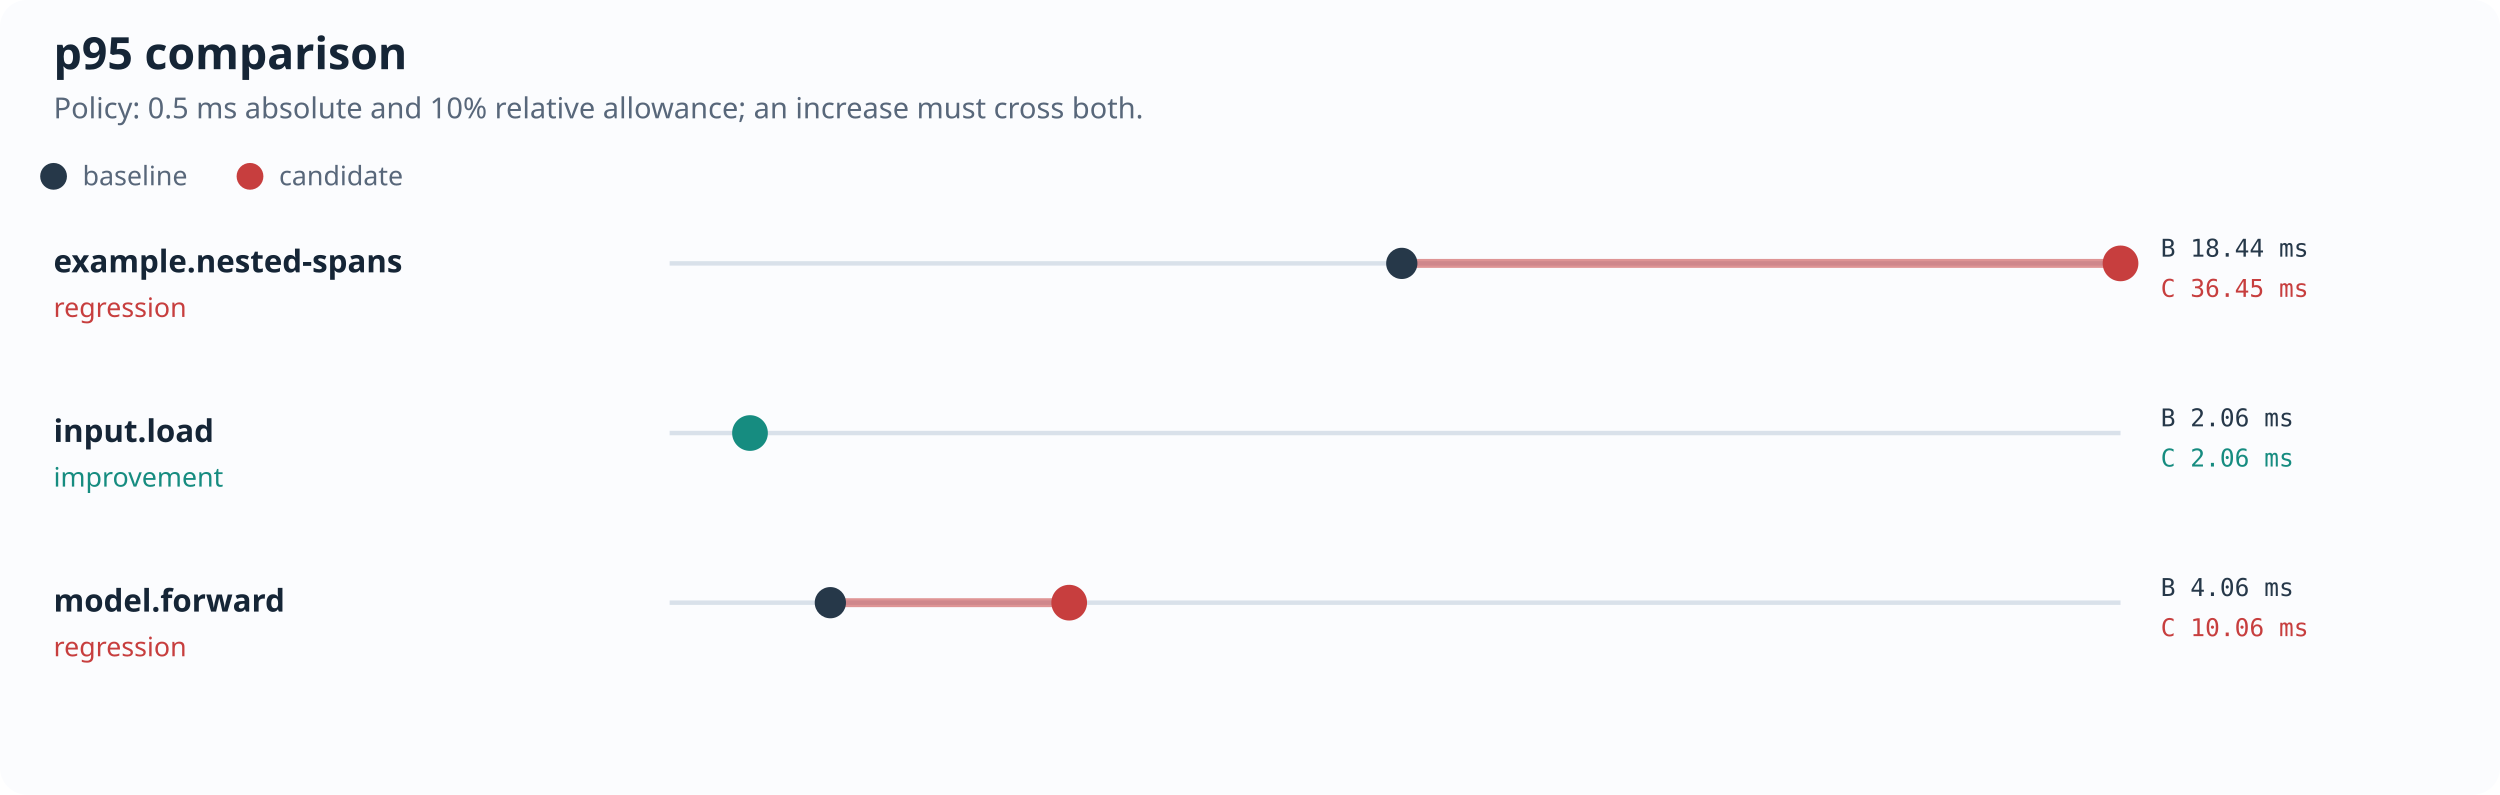
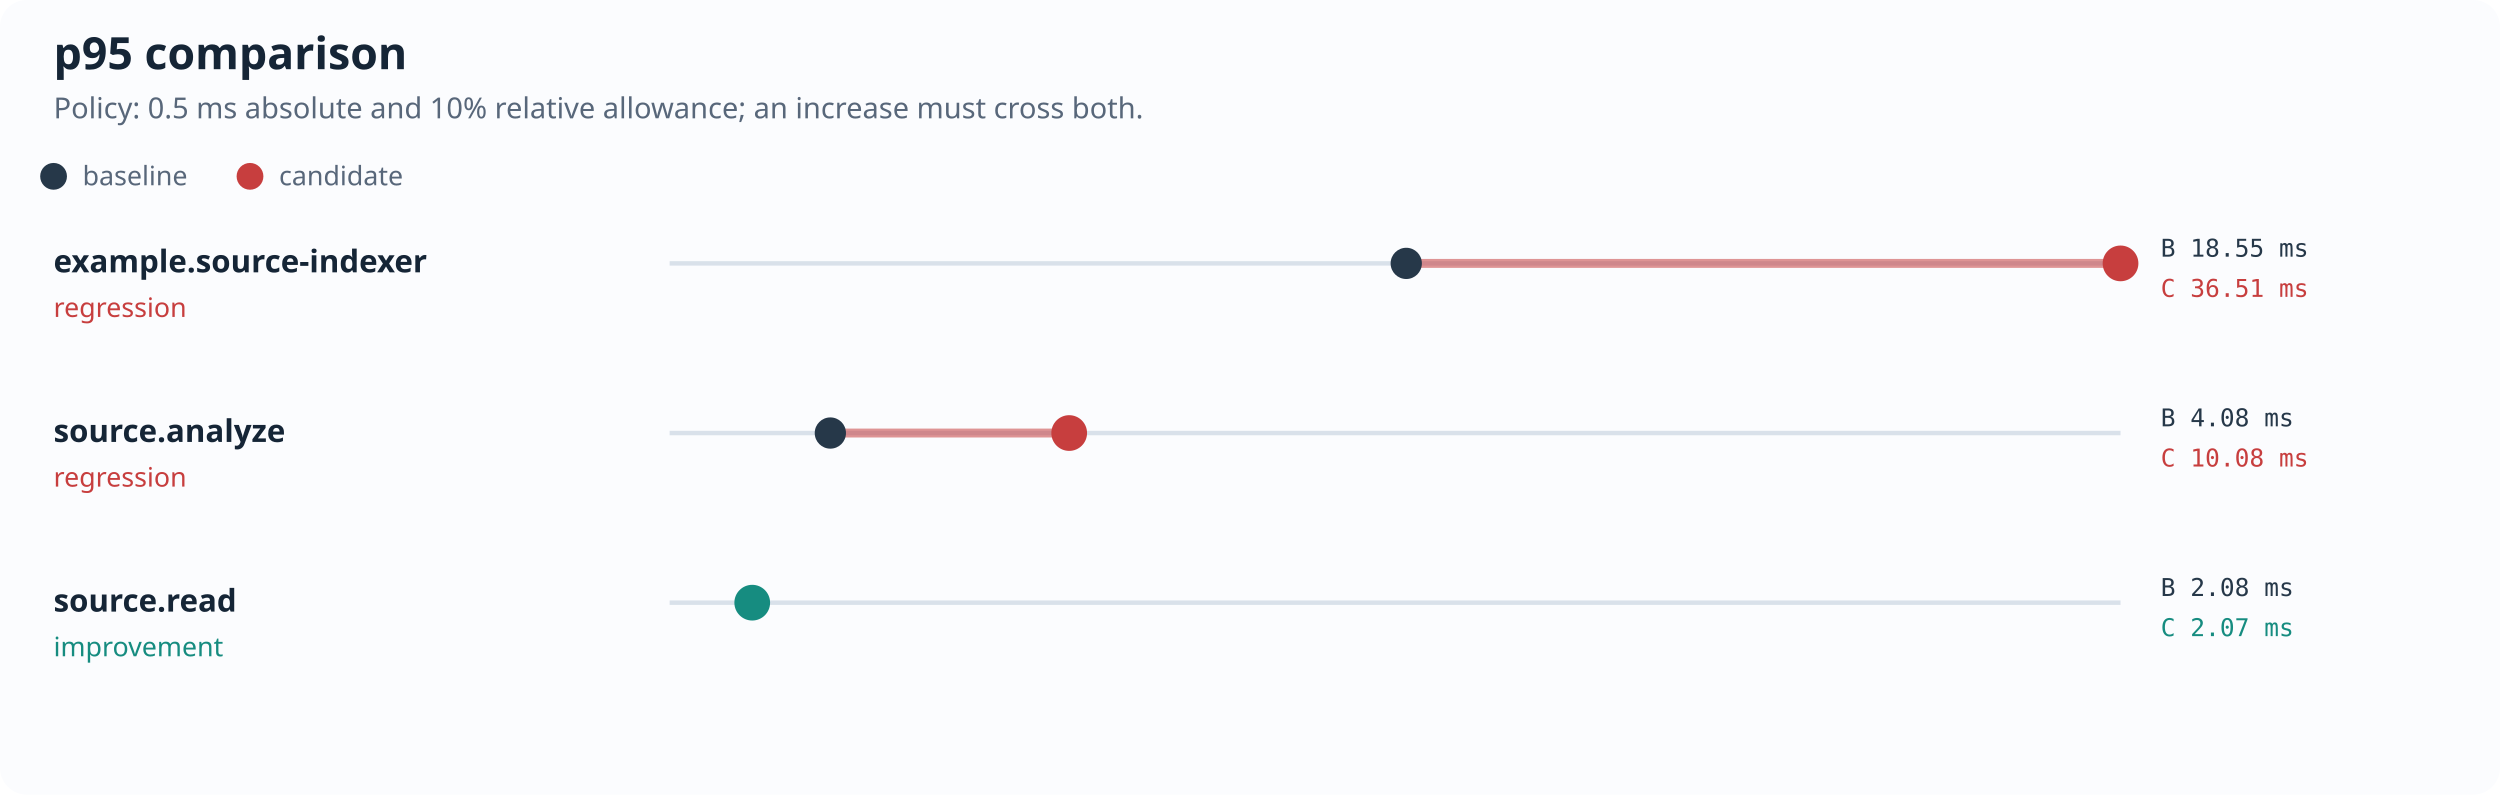
<svg xmlns="http://www.w3.org/2000/svg" width="1120" height="356" viewBox="0 0 1120 356" role="img" aria-labelledby="comparison-title comparison-desc">
  <rect width="100%" height="100%" fill="#fbfcfe" rx="12" />
  <text x="24" y="31" font-family="system-ui, sans-serif" font-size="20" font-weight="700" fill="#152536">p95 comparison</text>
  <text x="24" y="53" font-family="system-ui, sans-serif" font-size="13" fill="#58677a">Policy: 0.5 ms absolute and 10% relative allowance; an increase must cross both.</text>
  <circle cx="24" cy="79" r="6" fill="#263849" />
  <text x="37" y="83" font-family="system-ui, sans-serif" font-size="12" fill="#58677a">baseline</text>
  <circle cx="112" cy="79" r="6" fill="#c73e3e" />
  <text x="125" y="83" font-family="system-ui, sans-serif" font-size="12" fill="#58677a">candidate</text>
-   <text x="24" y="122" font-family="system-ui, sans-serif" font-size="14" font-weight="650" fill="#152536">example.nested-spans</text>
+   <text x="24" y="122" font-family="system-ui, sans-serif" font-size="14" font-weight="650" fill="#152536">example.source-indexer</text>
  <text x="24" y="142" font-family="system-ui, sans-serif" font-size="12" fill="#c73e3e">regression</text>
  <line x1="300" y1="118" x2="950" y2="118" stroke="#d9e1ea" stroke-width="2" />
-   <line x1="628" y1="118" x2="950" y2="118" stroke="#c73e3e" stroke-width="4" opacity="0.55" />
-   <g aria-label="example.nested-spans; baseline 18.44 ms; candidate 36.45 ms; regression">
-     <circle cx="628" cy="118" r="7" fill="#263849" />
+   <line x1="630" y1="118" x2="950" y2="118" stroke="#c73e3e" stroke-width="4" opacity="0.55" />
+   <g aria-label="example.source-indexer; baseline 18.55 ms; candidate 36.51 ms; regression">
+     <circle cx="630" cy="118" r="7" fill="#263849" />
    <circle cx="950" cy="118" r="8" fill="#c73e3e" />
  </g>
-   <text x="968" y="115" font-family="ui-monospace, monospace" font-size="11" fill="#263849">B 18.44 ms</text>
-   <text x="968" y="133" font-family="ui-monospace, monospace" font-size="11" fill="#c73e3e">C 36.45 ms</text>
-   <text x="24" y="198" font-family="system-ui, sans-serif" font-size="14" font-weight="650" fill="#152536">input.load</text>
-   <text x="24" y="218" font-family="system-ui, sans-serif" font-size="12" fill="#168c80">improvement</text>
+   <text x="968" y="115" font-family="ui-monospace, monospace" font-size="11" fill="#263849">B 18.55 ms</text>
+   <text x="968" y="133" font-family="ui-monospace, monospace" font-size="11" fill="#c73e3e">C 36.51 ms</text>
+   <text x="24" y="198" font-family="system-ui, sans-serif" font-size="14" font-weight="650" fill="#152536">source.analyze</text>
+   <text x="24" y="218" font-family="system-ui, sans-serif" font-size="12" fill="#c73e3e">regression</text>
  <line x1="300" y1="194" x2="950" y2="194" stroke="#d9e1ea" stroke-width="2" />
-   <line x1="336" y1="194" x2="336" y2="194" stroke="#168c80" stroke-width="4" opacity="0.55" />
-   <g aria-label="input.load [phase=input, activity=load]; baseline 2.06 ms; candidate 2.06 ms; improvement">
-     <circle cx="336" cy="194" r="7" fill="#263849" />
-     <circle cx="336" cy="194" r="8" fill="#168c80" />
+   <line x1="372" y1="194" x2="479" y2="194" stroke="#c73e3e" stroke-width="4" opacity="0.55" />
+   <g aria-label="source.analyze [phase=analysis, module=indexer]; baseline 4.08 ms; candidate 10.08 ms; regression">
+     <circle cx="372" cy="194" r="7" fill="#263849" />
+     <circle cx="479" cy="194" r="8" fill="#c73e3e" />
  </g>
-   <text x="968" y="191" font-family="ui-monospace, monospace" font-size="11" fill="#263849">B 2.06 ms</text>
-   <text x="968" y="209" font-family="ui-monospace, monospace" font-size="11" fill="#168c80">C 2.06 ms</text>
-   <text x="24" y="274" font-family="system-ui, sans-serif" font-size="14" font-weight="650" fill="#152536">model.forward</text>
-   <text x="24" y="294" font-family="system-ui, sans-serif" font-size="12" fill="#c73e3e">regression</text>
+   <text x="968" y="191" font-family="ui-monospace, monospace" font-size="11" fill="#263849">B 4.08 ms</text>
+   <text x="968" y="209" font-family="ui-monospace, monospace" font-size="11" fill="#c73e3e">C 10.08 ms</text>
+   <text x="24" y="274" font-family="system-ui, sans-serif" font-size="14" font-weight="650" fill="#152536">source.read</text>
+   <text x="24" y="294" font-family="system-ui, sans-serif" font-size="12" fill="#168c80">improvement</text>
  <line x1="300" y1="270" x2="950" y2="270" stroke="#d9e1ea" stroke-width="2" />
-   <line x1="372" y1="270" x2="479" y2="270" stroke="#c73e3e" stroke-width="4" opacity="0.55" />
-   <g aria-label="model.forward [phase=forward, module=encoder.block]; baseline 4.06 ms; candidate 10.06 ms; regression">
-     <circle cx="372" cy="270" r="7" fill="#263849" />
-     <circle cx="479" cy="270" r="8" fill="#c73e3e" />
+   <line x1="337" y1="270" x2="337" y2="270" stroke="#168c80" stroke-width="4" opacity="0.55" />
+   <g aria-label="source.read [phase=read, activity=filesystem]; baseline 2.08 ms; candidate 2.07 ms; improvement">
+     <circle cx="337" cy="270" r="7" fill="#263849" />
+     <circle cx="337" cy="270" r="8" fill="#168c80" />
  </g>
-   <text x="968" y="267" font-family="ui-monospace, monospace" font-size="11" fill="#263849">B 4.06 ms</text>
-   <text x="968" y="285" font-family="ui-monospace, monospace" font-size="11" fill="#c73e3e">C 10.06 ms</text>
+   <text x="968" y="267" font-family="ui-monospace, monospace" font-size="11" fill="#263849">B 2.08 ms</text>
+   <text x="968" y="285" font-family="ui-monospace, monospace" font-size="11" fill="#168c80">C 2.07 ms</text>
</svg>
